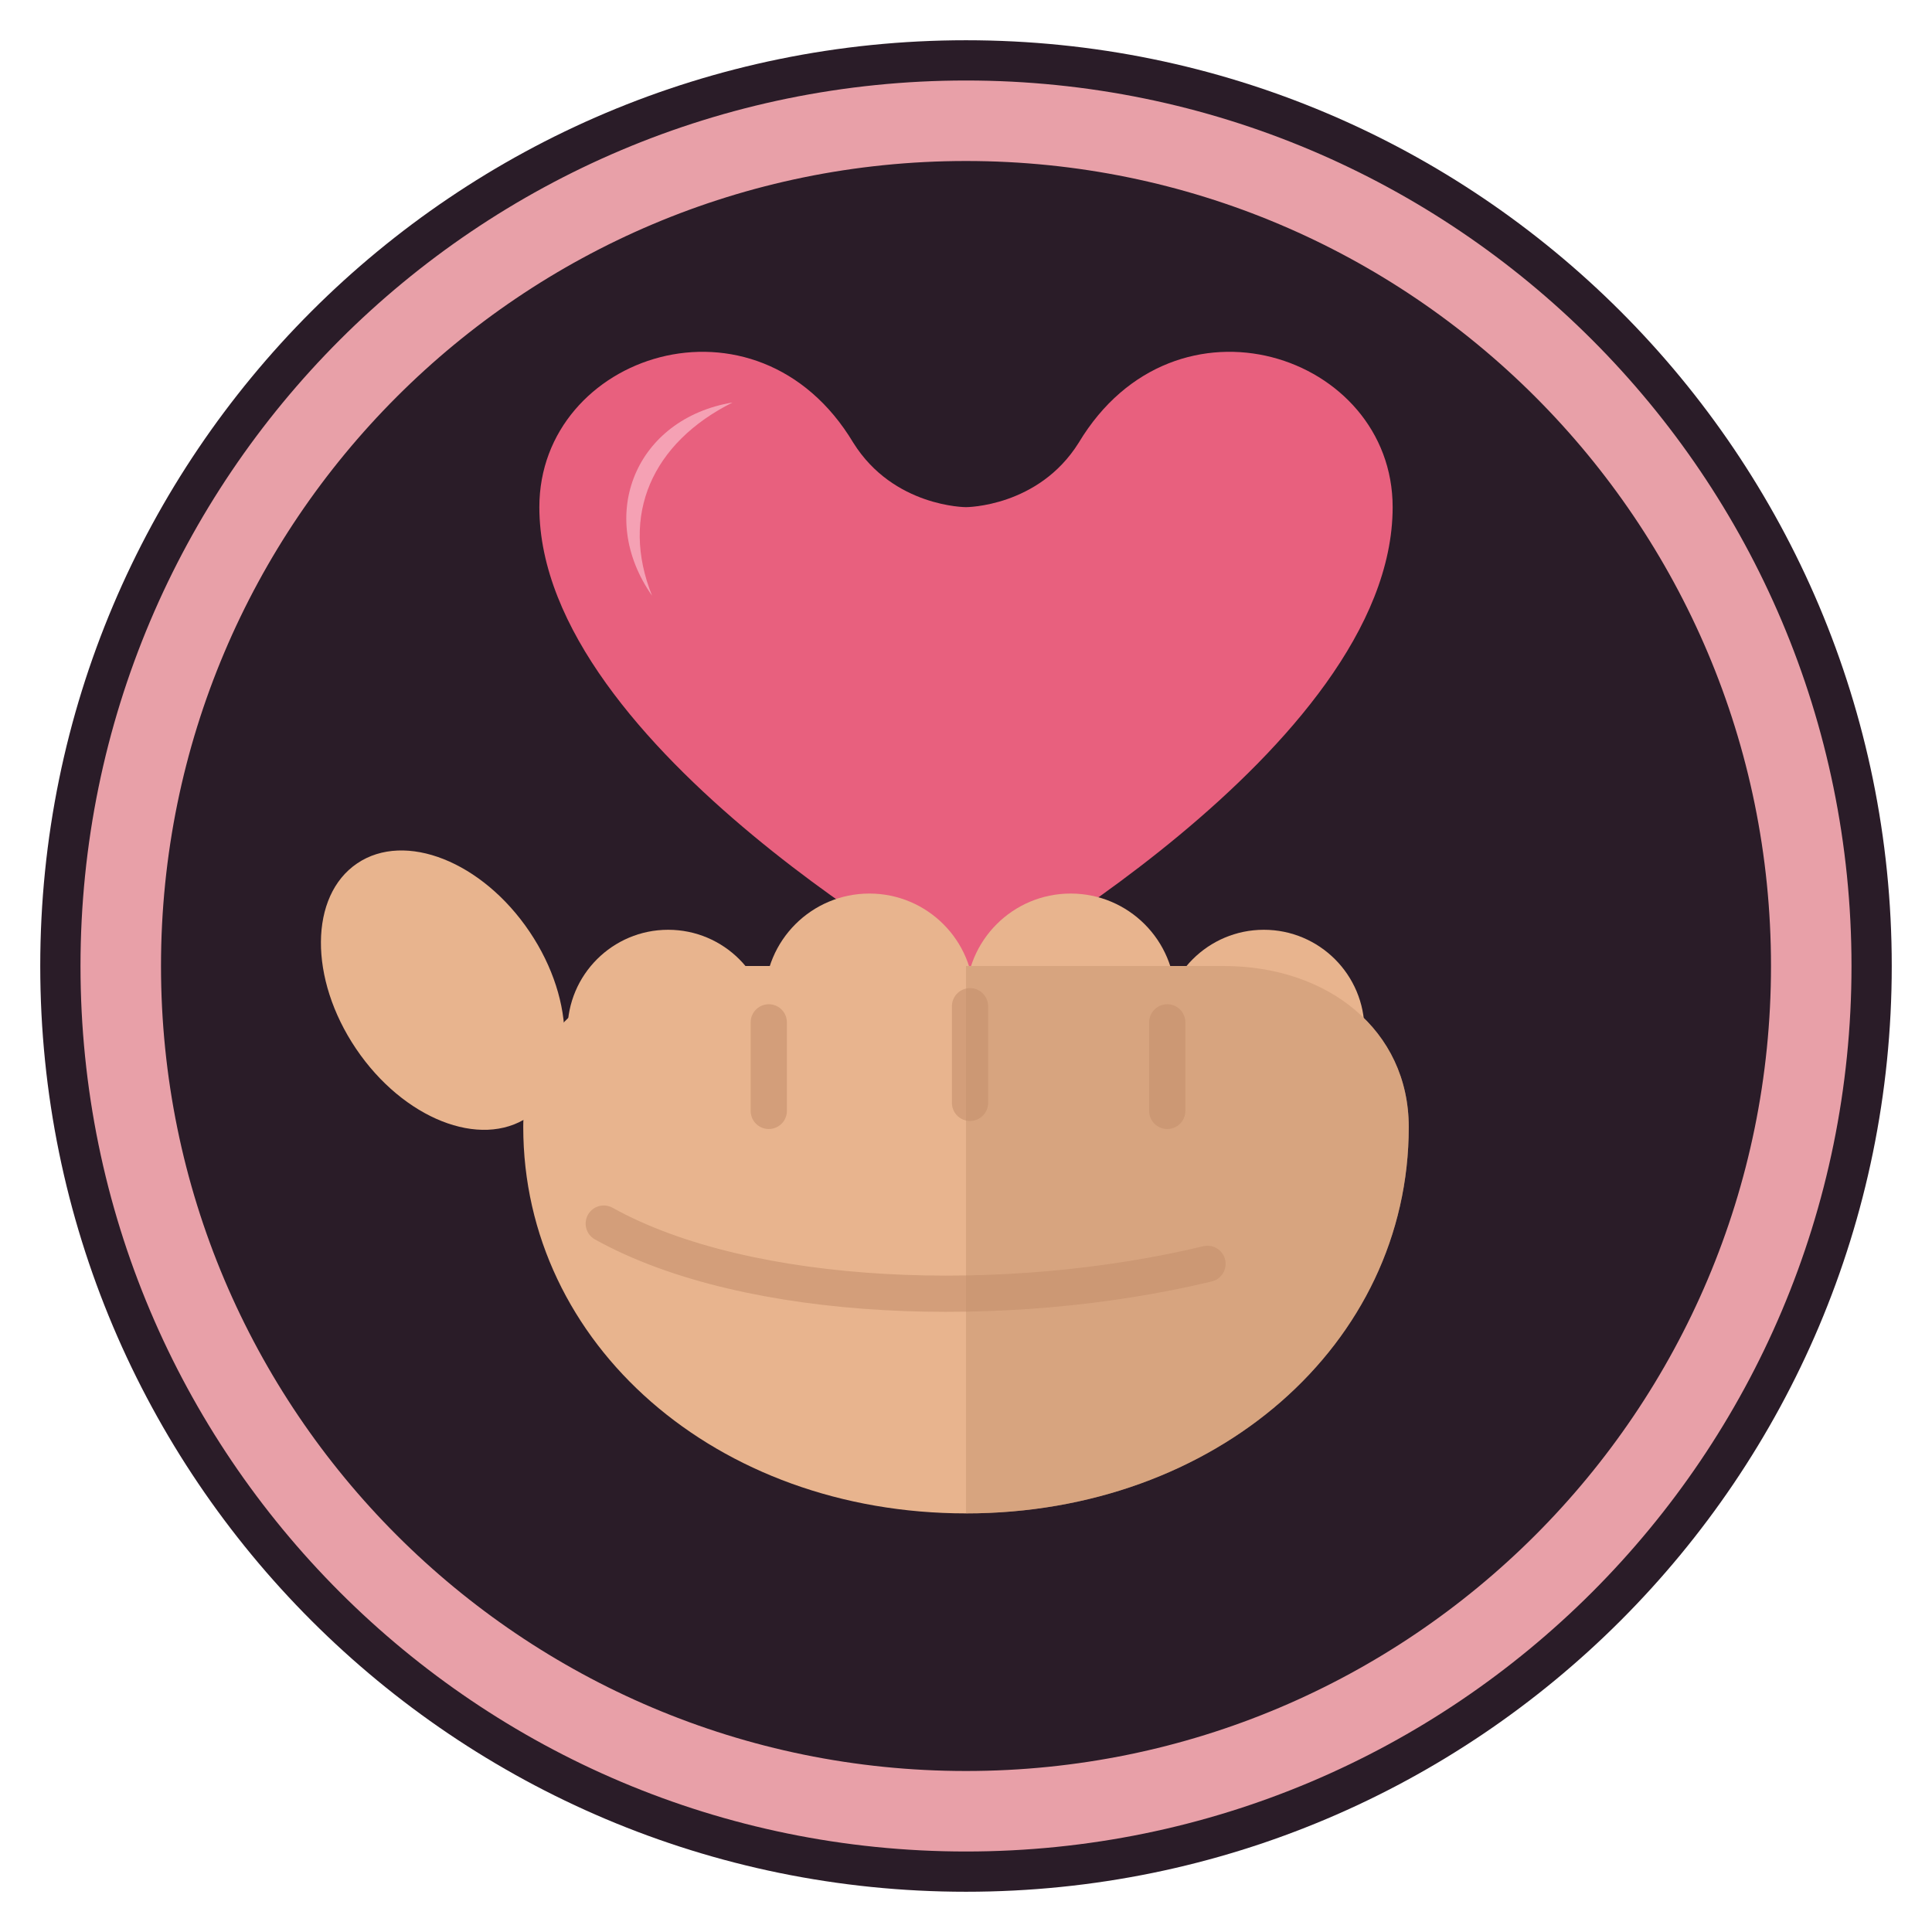
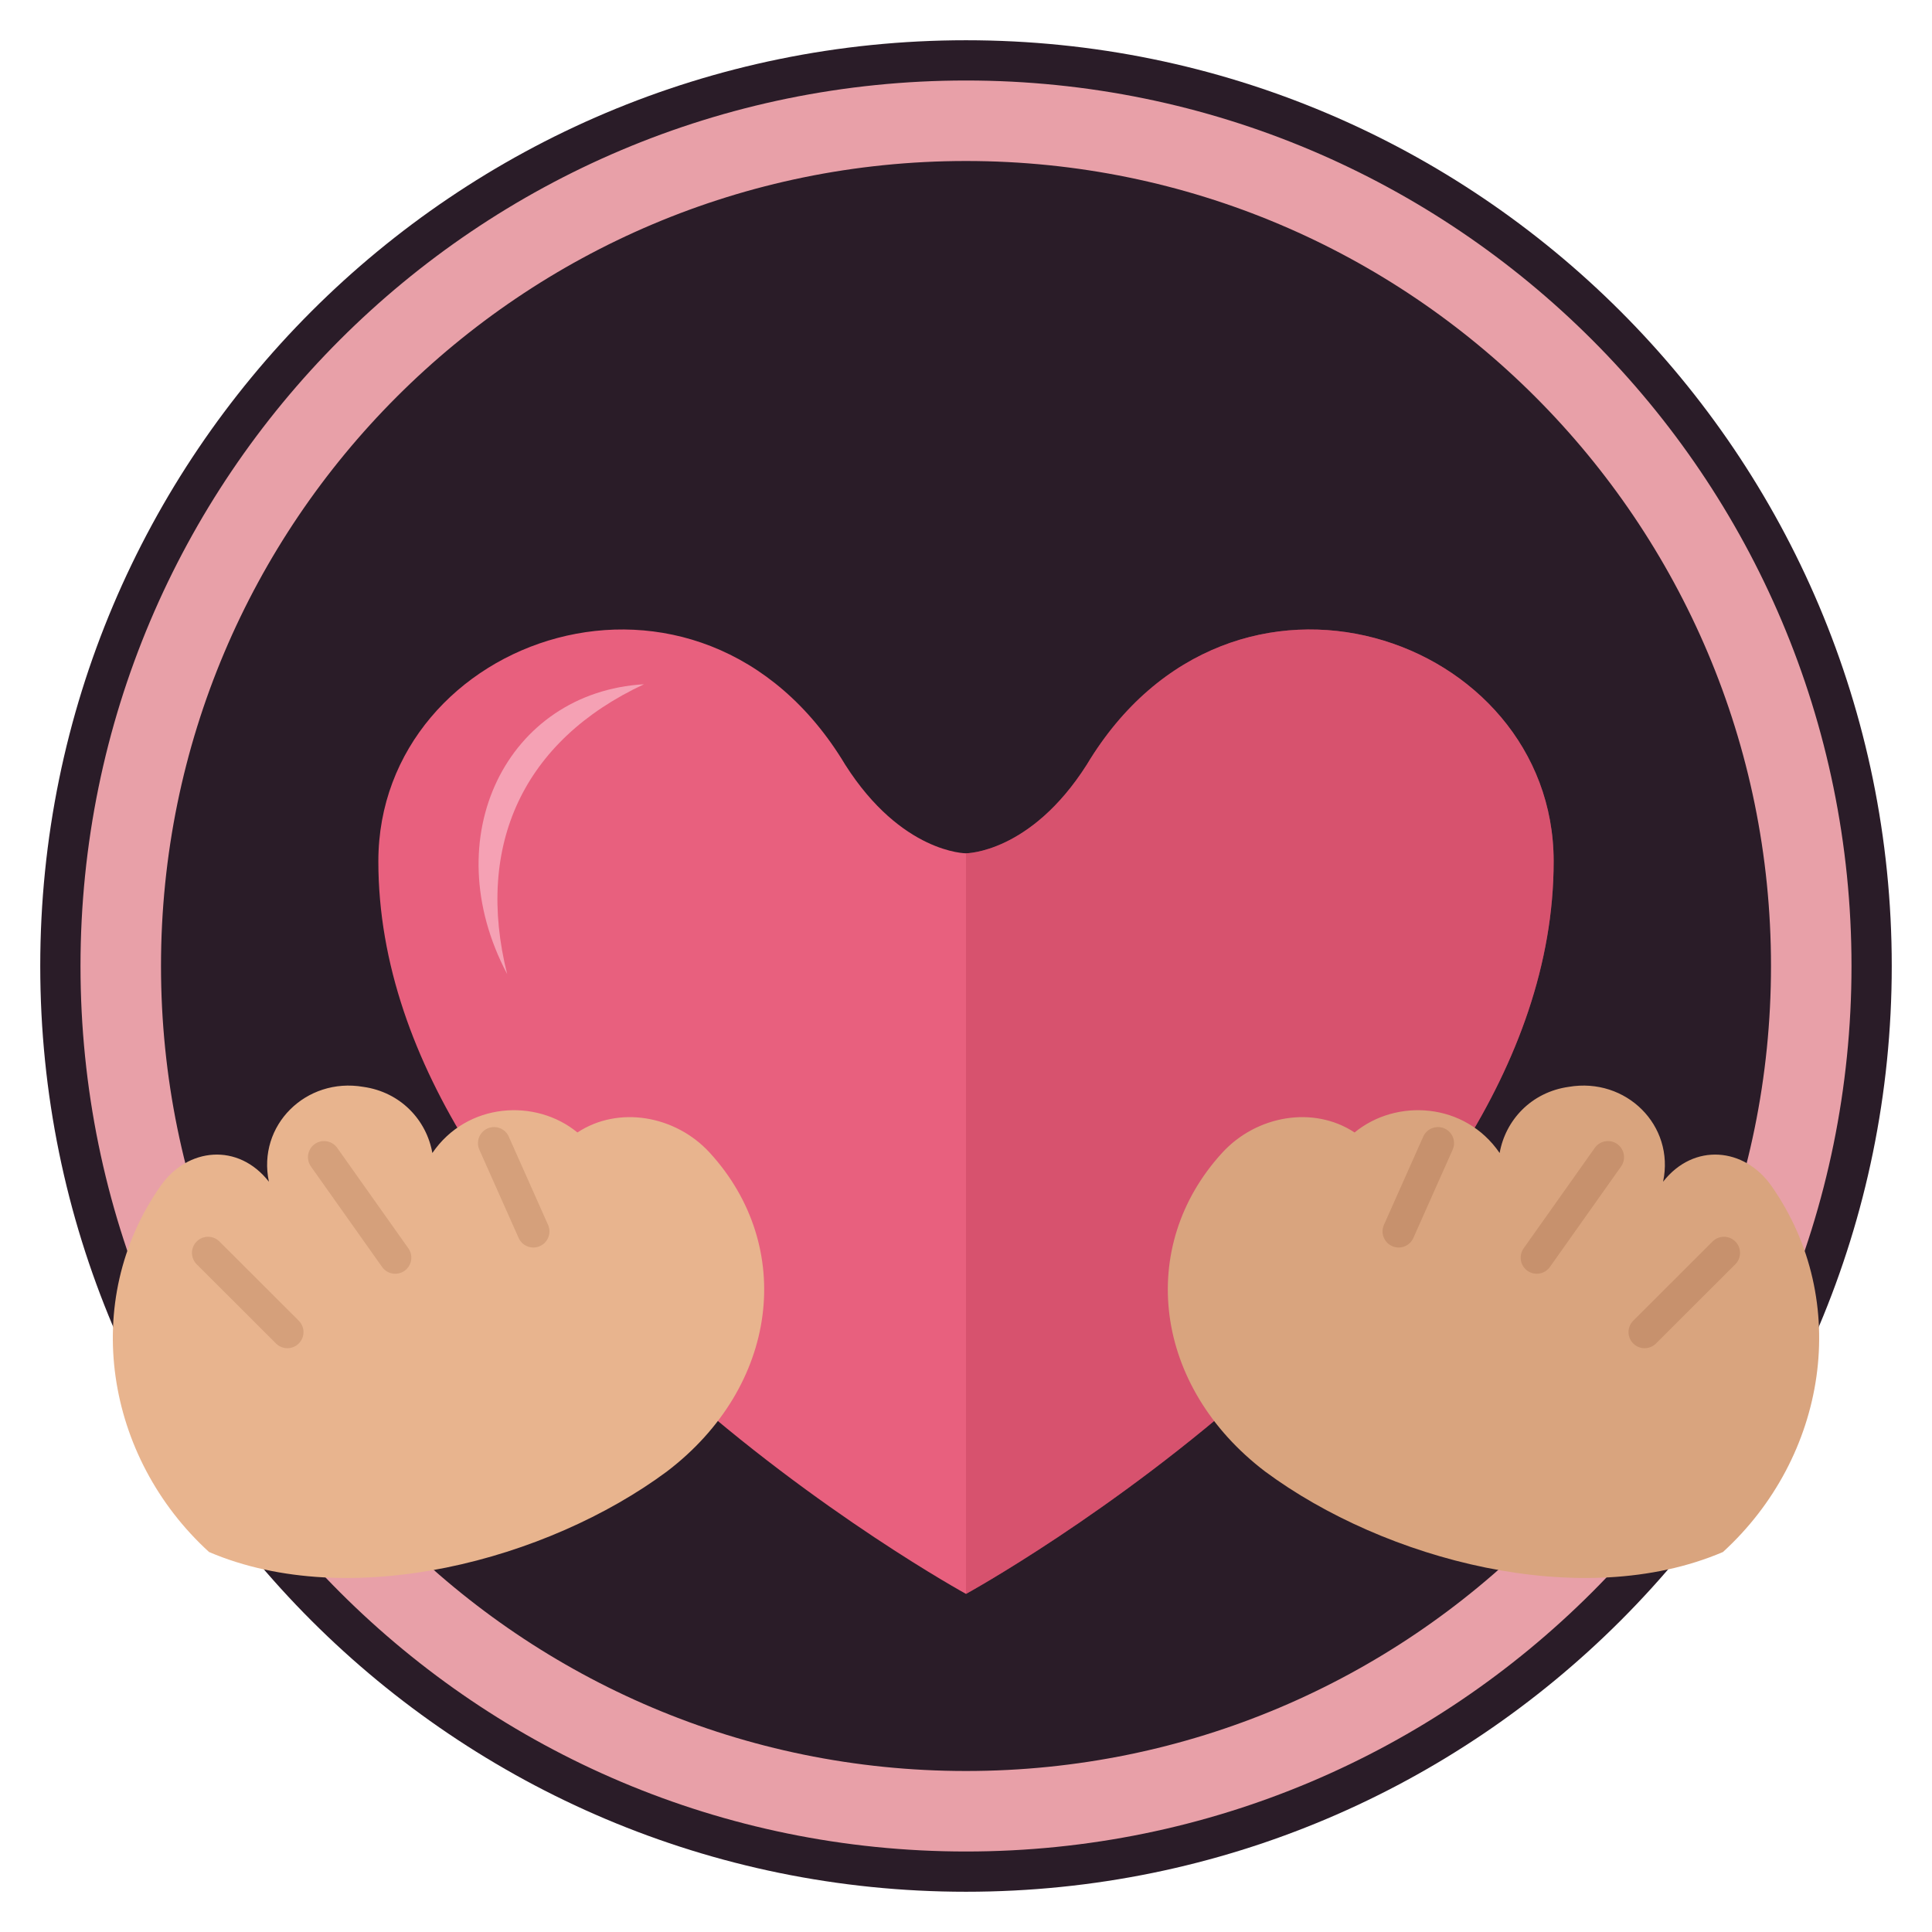
<svg xmlns="http://www.w3.org/2000/svg" viewBox="0 0 48 48" width="48" height="48" role="presentation">
  <circle cx="24" cy="24" r="23" fill="#2A1C28" />
  <circle cx="24" cy="24" r="21" fill="none" stroke="#E8A0A8" stroke-width="2" />
-   <path d="M24 24.4 C24 24.4 13.4 18.6 13.4 12.6 C13.4 8.8 18.8 7 21.2 11            C22.2 12.6 24 12.6 24 12.6 C24 12.6 25.8 12.6 26.8 11 C29.2 7 34.6 8.8 34.6 12.6            C34.6 18.6 24 24.4 24 24.4 Z" fill="#E8607E" />
-   <path d="M18.2 10 C16.2 11 15.4 12.8 16.2 14.8 C14.8 12.8 15.8 10.4 18.2 10 Z" fill="#F6A8BA" opacity=".9" />
-   <g fill="#E8B48E">
-     <circle cx="16.6" cy="25.6" r="2.5" />
-     <circle cx="21.6" cy="24.8" r="2.6" />
-     <circle cx="26.6" cy="24.8" r="2.6" />
-     <circle cx="31.4" cy="25.6" r="2.5" />
-     <path d="M13 28 C13 25.6 15 24 17.6 24 L30.4 24 C33 24 35 25.6 35 28              C35 33.4 30.2 37.6 24 37.6 C17.8 37.6 13 33.4 13 28 Z" />
-     <ellipse cx="11" cy="24.6" rx="2.6" ry="3.8" transform="rotate(-34 11 24.6)" />
+   <path d="M24 39.6 C24 39.6 9.4 31.6 9.4 21.4            C9.4 15.8 17.4 13 21 19 C22.4 21.2 24 21.2 24 21.2            C24 21.2 25.6 21.2 27 19 C30.6 13 38.6 15.8 38.6 21.4            C38.6 31.6 24 39.6 24 39.6 Z" fill="#E8607E" />
+   <path d="M24 39.6 C24 39.6 38.6 31.6 38.6 21.4 C38.6 15.8 30.6 13 27 19            C25.6 21.2 24 21.2 24 21.2 Z" fill="#C4405C" opacity=".45" />
+   <path d="M16 17 C13 18.4 11.8 21 12.6 24.2 C10.8 20.8 12.6 17.2 16 17 Z" fill="#F6A8BA" opacity=".9" />
+   <g transform="translate(12.4 33.6) rotate(-24)">
+     <path d="M-8.6 1.6 C-10 -1.6 -9 -5.4 -6 -7.2 C-5 -7.8 -3.8 -7.4 -3.5 -6.2 C-3.2 -7.6 -1.6 -8.2 -0.4 -7.4 C0.4 -6.9 0.7 -6 0.5 -5.2 C1.8 -6 3.4 -5.4 4 -4.2 C5.2 -4.4 6.4 -3.6 6.8 -2.4 C7.8 0.6 6 3.6 2.6 4.4 C-1 5.2 -6 4.4 -8.6 1.6 Z" fill="#E8B48E" />
+     <g fill="none" stroke="#C4906C" stroke-width=".8" opacity=".55" stroke-linecap="round">
+       <path d="M-5.6 -5.2 L-4.6 -2.6 M-2 -6.2 L-1.4 -3.2 M2 -4.8 L2 -2.4" />
+     </g>
  </g>
-   <g fill="#C4906C" opacity=".45">
-     <path d="M24 24 L30.4 24 C33 24 35 25.6 35 28 C35 33.4 30.2 37.6 24 37.6 Z" />
-   </g>
-   <g fill="none" stroke="#C4906C" stroke-width=".9" opacity=".6" stroke-linecap="round">
-     <path d="M19.1 25.4 L19.1 27.6 M24.1 25 L24.1 27.4 M29 25.4 L29 27.6" />
-     <path d="M15 30.4 C18.6 32.4 25 32.6 30 31.4" />
+   <g transform="translate(35.6 33.6) rotate(24) scale(-1 1)">
+     <path d="M-8.6 1.6 C-10 -1.6 -9 -5.4 -6 -7.2 C-5 -7.8 -3.8 -7.4 -3.5 -6.2 C-3.2 -7.6 -1.6 -8.2 -0.4 -7.4 C0.4 -6.9 0.7 -6 0.5 -5.2 C1.8 -6 3.4 -5.4 4 -4.2 C5.2 -4.4 6.4 -3.6 6.8 -2.4 C7.8 0.6 6 3.6 2.6 4.4 C-1 5.2 -6 4.4 -8.6 1.6 Z" fill="#D9A47E" />
+     <g fill="none" stroke="#B8825E" stroke-width=".8" opacity=".55" stroke-linecap="round">
+       <path d="M-5.6 -5.2 L-4.6 -2.6 M-2 -6.2 L-1.4 -3.2 M2 -4.8 L2 -2.4" />
+     </g>
  </g>
</svg>
